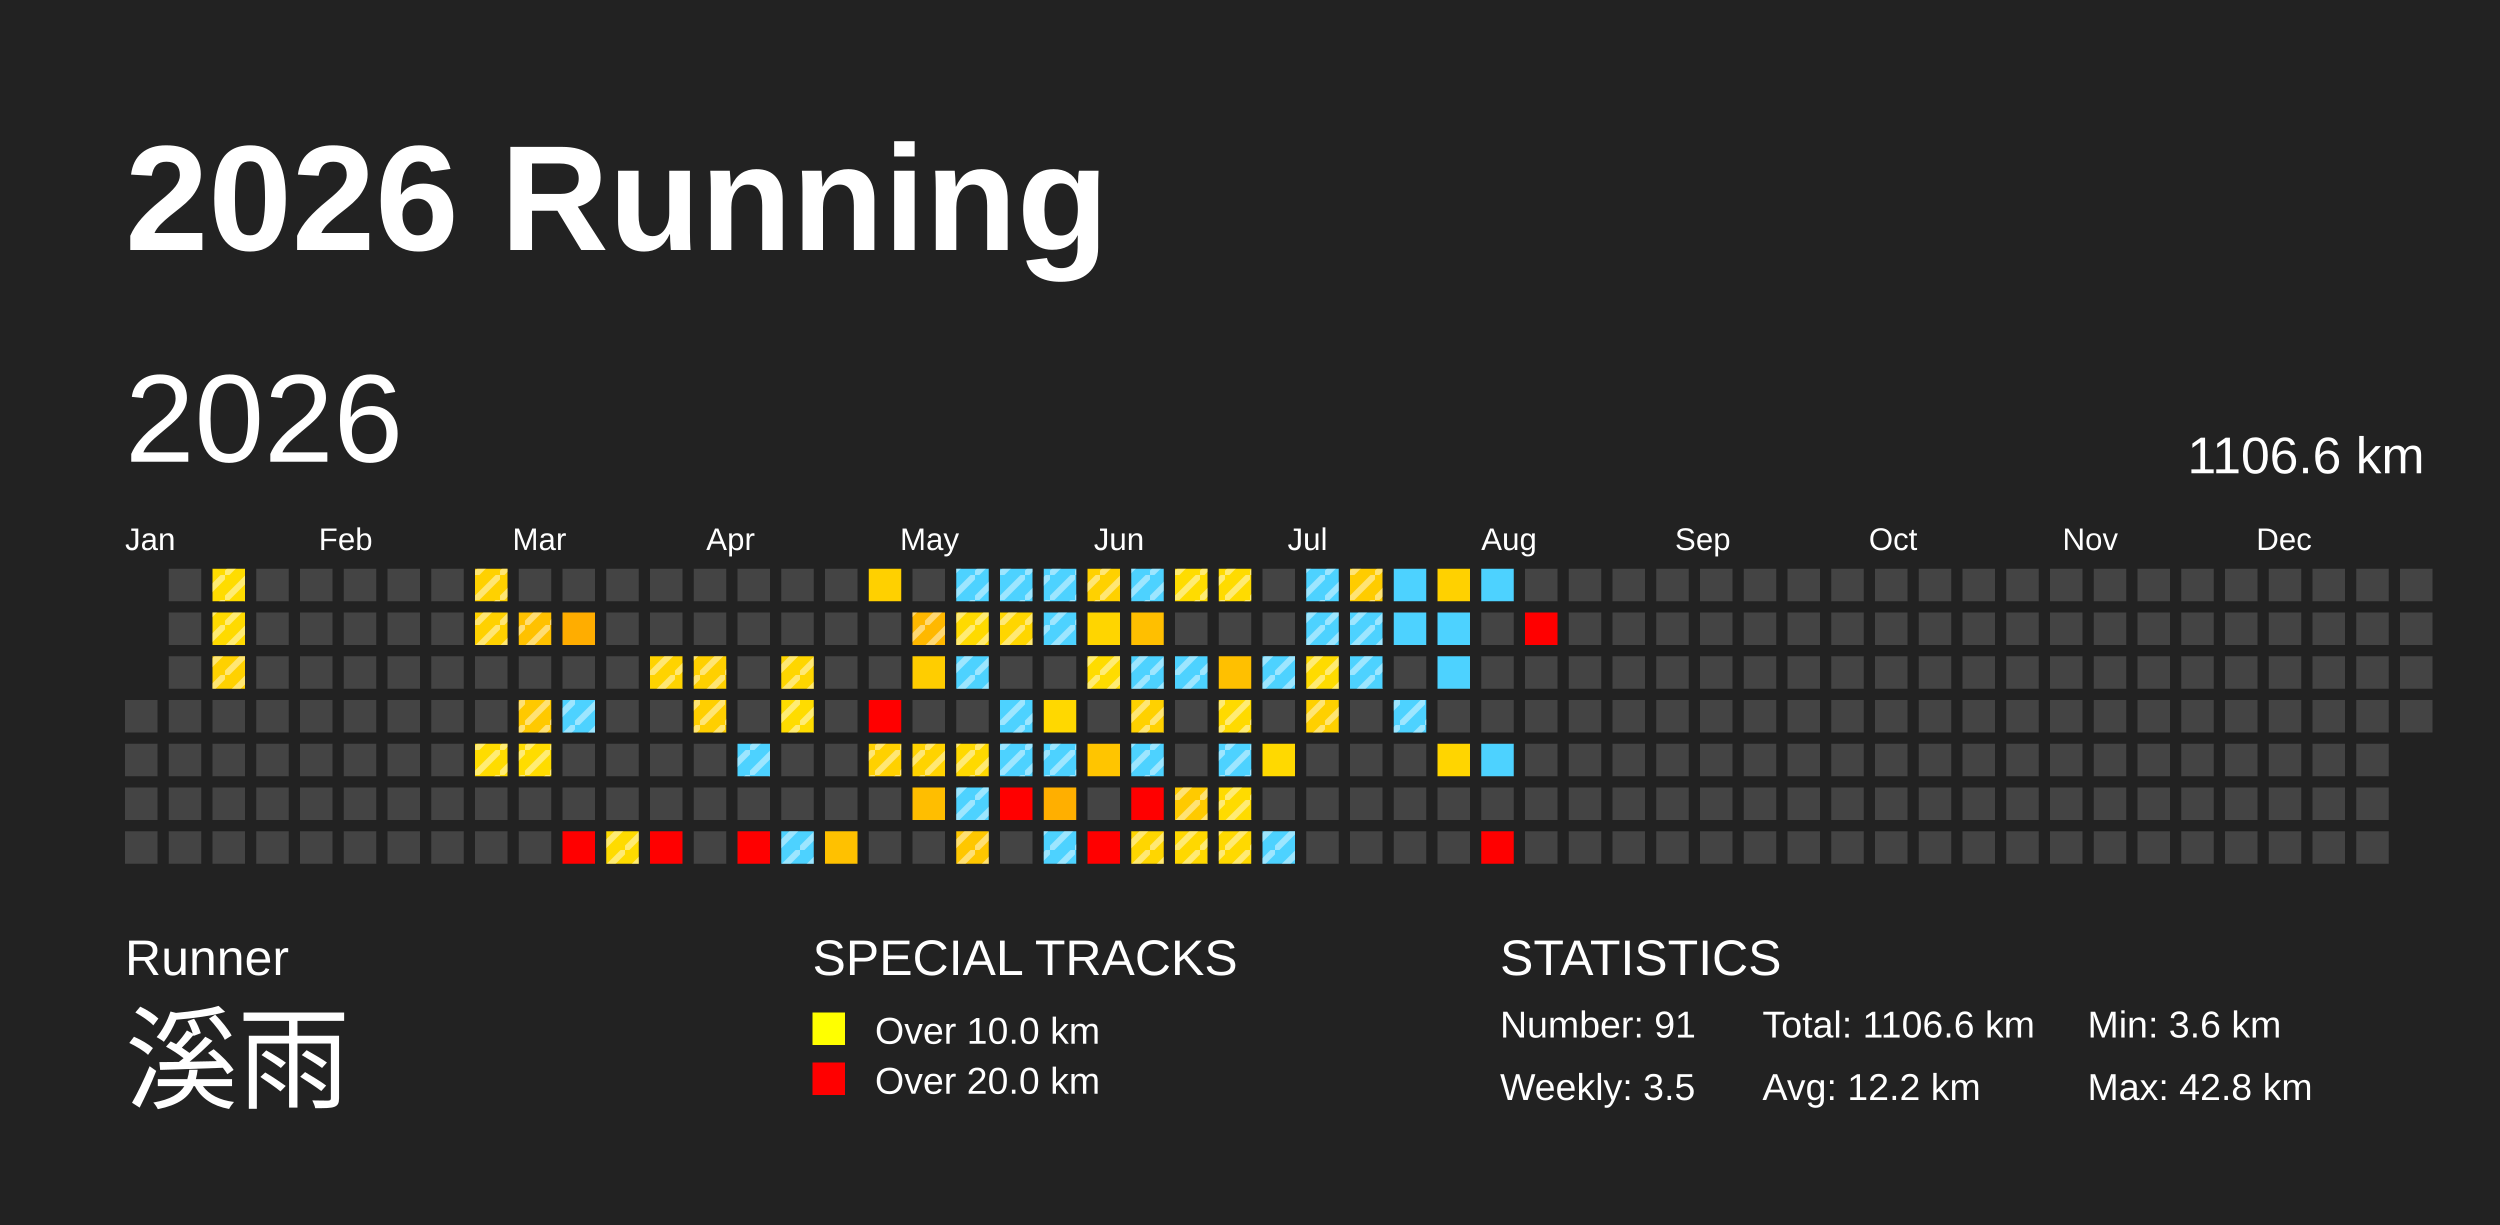
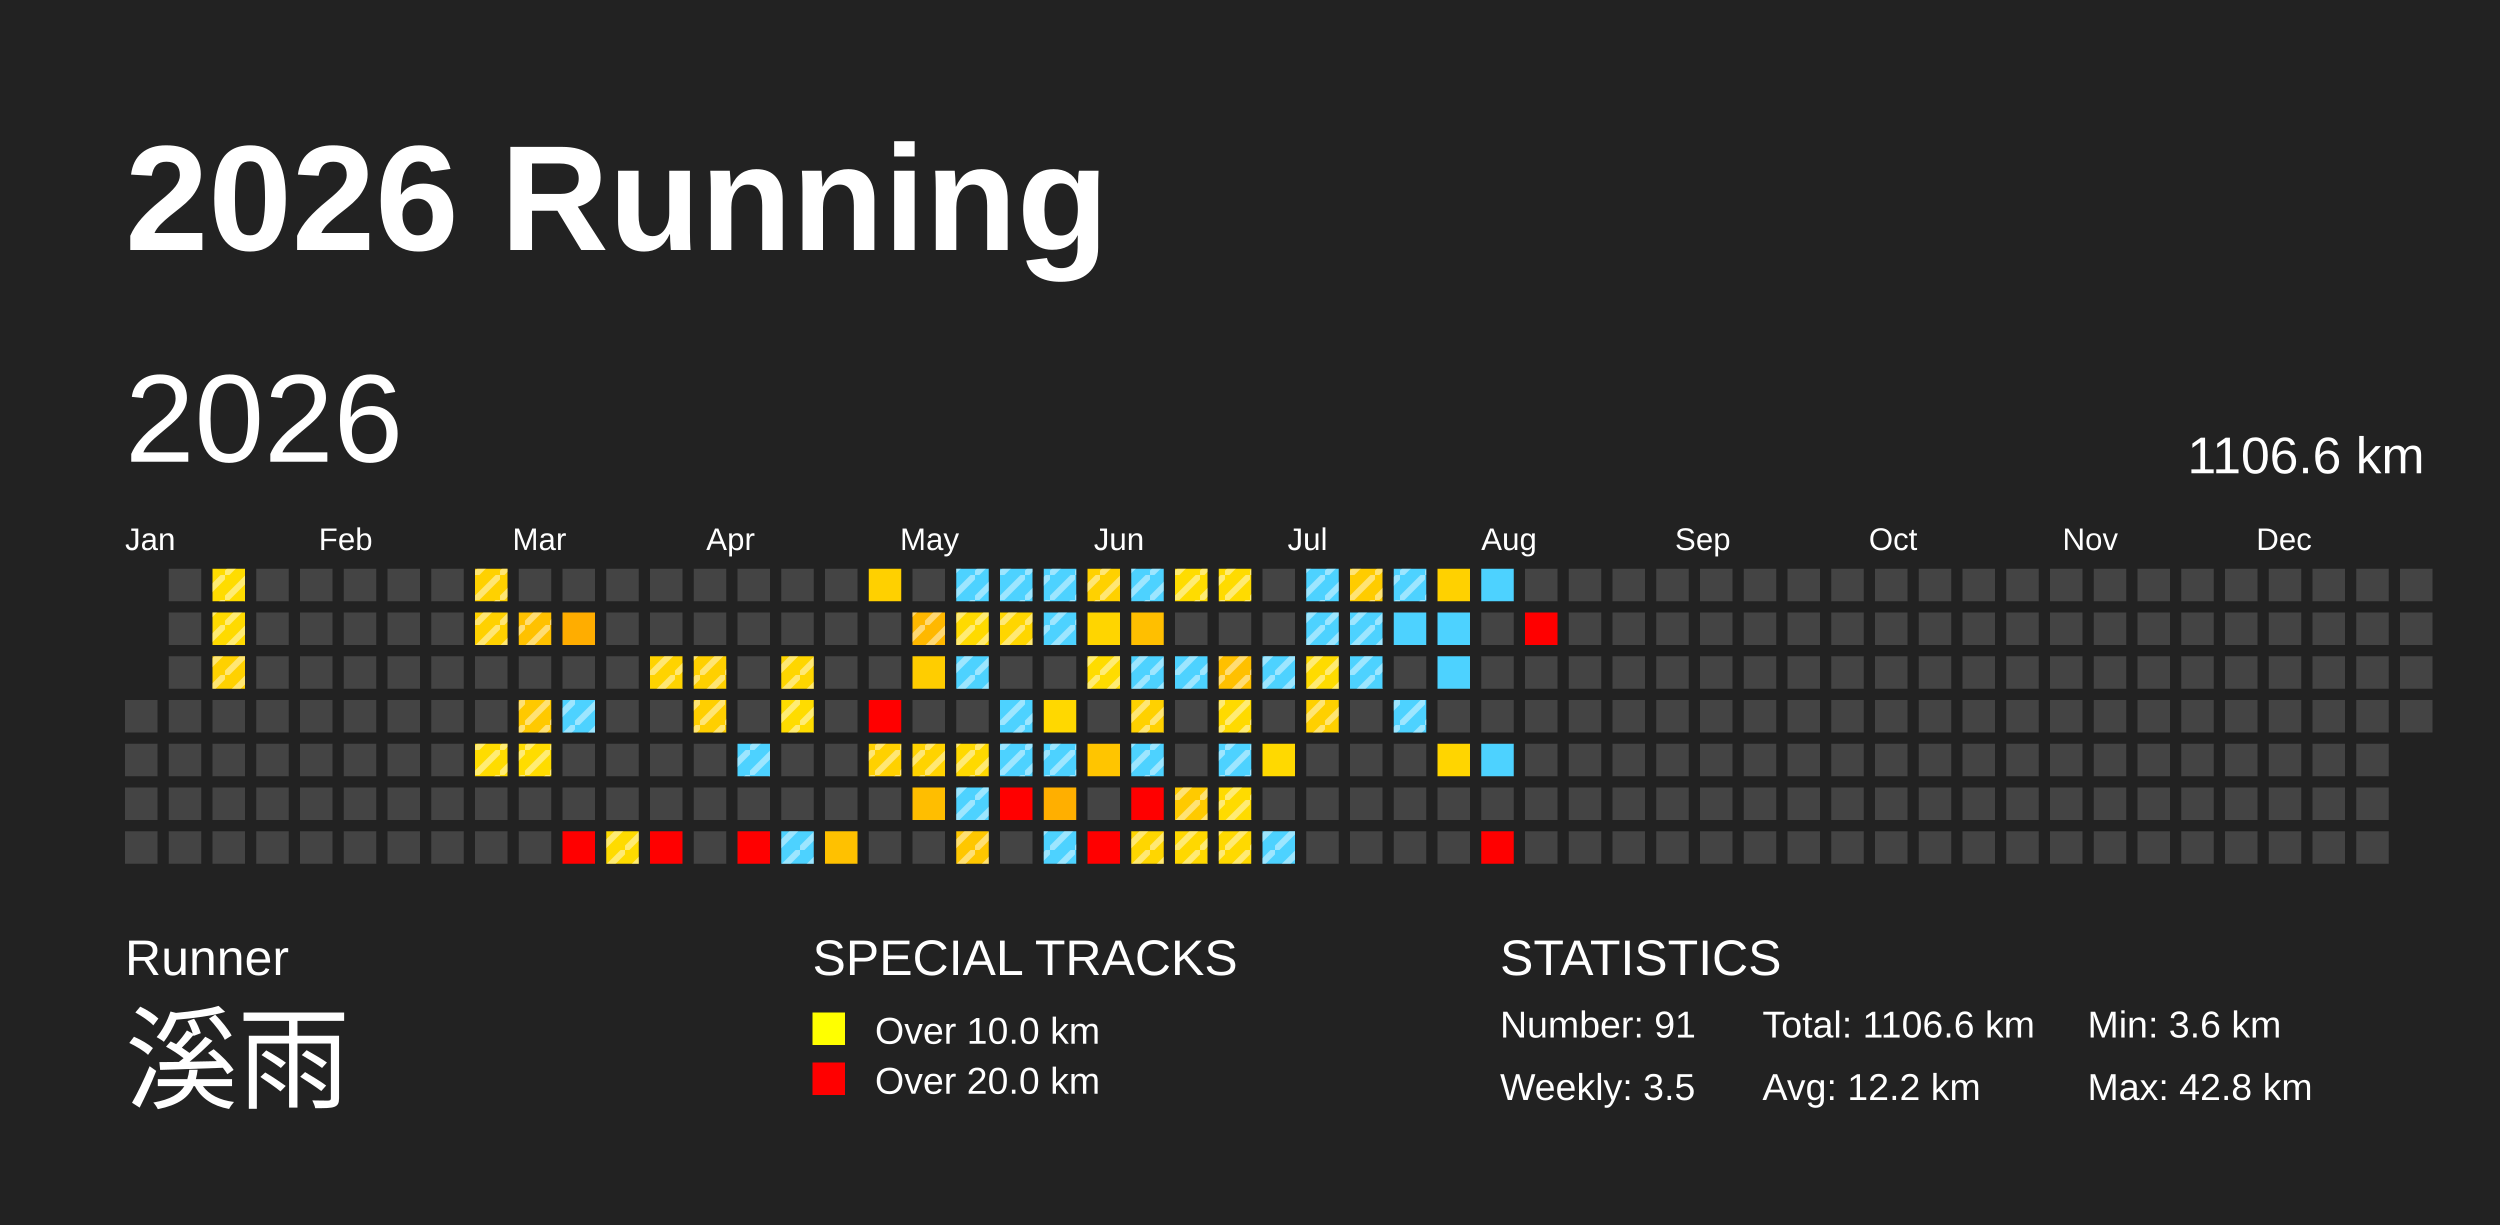
<svg xmlns="http://www.w3.org/2000/svg" baseProfile="full" height="98mm" version="1.1" viewBox="0,0,200,98" width="200mm">
  <defs>
    <pattern height="2" id="indoor-stripe" patternUnits="userSpaceOnUse" width="2">
      <line stroke="white" stroke-opacity="0.45" stroke-width="0.5" x1="0" x2="2" y1="2" y2="0" />
    </pattern>
  </defs>
  <rect fill="#222222" height="98" width="200" x="0" y="0" />
  <text fill="#FFFFFF" style="font-size:12px; font-family:Arial; font-weight:bold;" x="10" y="20">2026 Running</text>
  <text fill="#FFFFFF" style="font-size:4px; font-family:Arial" x="10" y="78">Runner</text>
  <text fill="#FFFFFF" style="font-size:9px; font-family:Arial" x="10" y="88">溪雨</text>
  <text fill="#FFFFFF" style="font-size:4px; font-family:Arial" x="65" y="78">SPECIAL TRACKS</text>
  <rect fill="yellow" height="2.6" width="2.6" x="65" y="81" />
  <text fill="#FFFFFF" style="font-size:3px; font-family:Arial" x="70" y="83.5">Over 10.0 km</text>
  <rect fill="red" height="2.6" width="2.6" x="65" y="85" />
  <text fill="#FFFFFF" style="font-size:3px; font-family:Arial" x="70" y="87.5">Over 20.0 km</text>
  <text fill="#FFFFFF" style="font-size:4px; font-family:Arial" x="120" y="78">STATISTICS</text>
  <text fill="#FFFFFF" style="font-size:3px; font-family:Arial" x="120" y="83">Number: 91</text>
  <text fill="#FFFFFF" style="font-size:3px; font-family:Arial" x="120" y="88">Weekly: 3.5</text>
  <text fill="#FFFFFF" style="font-size:3px; font-family:Arial" x="141" y="83">Total: 1106.6 km</text>
  <text fill="#FFFFFF" style="font-size:3px; font-family:Arial" x="141" y="88">Avg: 12.2 km</text>
  <text fill="#FFFFFF" style="font-size:3px; font-family:Arial" x="167" y="83">Min: 3.6 km</text>
  <text fill="#FFFFFF" style="font-size:3px; font-family:Arial" x="167" y="88">Max: 42.8 km</text>
  <text dominant-baseline="hanging" fill="#FFFFFF" style="font-size:10.0px; font-family:Arial;" x="10" y="30">2026</text>
  <text dominant-baseline="hanging" fill="#FFFFFF" style="font-size:4.125px; font-family:Arial;" x="175" y="35">1106.6 km</text>
  <text fill="#FFFFFF" style="font-size:2.5px; font-family:Arial" x="10.0" y="44">Jan</text>
  <text fill="#FFFFFF" style="font-size:2.5px; font-family:Arial" x="25.5" y="44">Feb</text>
  <text fill="#FFFFFF" style="font-size:2.5px; font-family:Arial" x="41.0" y="44">Mar</text>
  <text fill="#FFFFFF" style="font-size:2.5px; font-family:Arial" x="56.5" y="44">Apr</text>
  <text fill="#FFFFFF" style="font-size:2.5px; font-family:Arial" x="72.0" y="44">May</text>
  <text fill="#FFFFFF" style="font-size:2.5px; font-family:Arial" x="87.5" y="44">Jun</text>
  <text fill="#FFFFFF" style="font-size:2.5px; font-family:Arial" x="103.0" y="44">Jul</text>
  <text fill="#FFFFFF" style="font-size:2.5px; font-family:Arial" x="118.5" y="44">Aug</text>
  <text fill="#FFFFFF" style="font-size:2.5px; font-family:Arial" x="134.0" y="44">Sep</text>
  <text fill="#FFFFFF" style="font-size:2.5px; font-family:Arial" x="149.5" y="44">Oct</text>
  <text fill="#FFFFFF" style="font-size:2.5px; font-family:Arial" x="165.0" y="44">Nov</text>
  <text fill="#FFFFFF" style="font-size:2.5px; font-family:Arial" x="180.5" y="44">Dec</text>
  <rect fill="#444444" height="2.6" width="2.6" x="10.0" y="56.0" />
  <rect fill="#444444" height="2.6" width="2.6" x="10.0" y="59.5" />
  <rect fill="#444444" height="2.6" width="2.6" x="10.0" y="63.0" />
  <rect fill="#444444" height="2.6" width="2.6" x="10.0" y="66.5" />
  <rect fill="#444444" height="2.6" width="2.6" x="13.5" y="45.5" />
  <rect fill="#444444" height="2.6" width="2.6" x="13.5" y="49.0" />
  <rect fill="#444444" height="2.6" width="2.6" x="13.5" y="52.5" />
  <rect fill="#444444" height="2.6" width="2.6" x="13.5" y="56.0" />
  <rect fill="#444444" height="2.6" width="2.6" x="13.5" y="59.5" />
  <rect fill="#444444" height="2.6" width="2.6" x="13.5" y="63.0" />
  <rect fill="#444444" height="2.6" width="2.6" x="13.5" y="66.5" />
  <rect fill="#ffdc00" height="2.6" width="2.6" x="17.0" y="45.5" />
  <rect fill="url(#indoor-stripe)" height="2.6" style="pointer-events: none;" width="2.6" x="17.0" y="45.5" />
  <rect fill="#ffda00" height="2.6" width="2.6" x="17.0" y="49.0" />
  <rect fill="url(#indoor-stripe)" height="2.6" style="pointer-events: none;" width="2.6" x="17.0" y="49.0" />
  <rect fill="#ffd100" height="2.6" width="2.6" x="17.0" y="52.5" />
  <rect fill="url(#indoor-stripe)" height="2.6" style="pointer-events: none;" width="2.6" x="17.0" y="52.5" />
  <rect fill="#444444" height="2.6" width="2.6" x="17.0" y="56.0" />
  <rect fill="#444444" height="2.6" width="2.6" x="17.0" y="59.5" />
  <rect fill="#444444" height="2.6" width="2.6" x="17.0" y="63.0" />
  <rect fill="#444444" height="2.6" width="2.6" x="17.0" y="66.5" />
  <rect fill="#444444" height="2.6" width="2.6" x="20.5" y="45.5" />
  <rect fill="#444444" height="2.6" width="2.6" x="20.5" y="49.0" />
  <rect fill="#444444" height="2.6" width="2.6" x="20.5" y="52.5" />
  <rect fill="#444444" height="2.6" width="2.6" x="20.5" y="56.0" />
  <rect fill="#444444" height="2.6" width="2.6" x="20.5" y="59.5" />
  <rect fill="#444444" height="2.6" width="2.6" x="20.5" y="63.0" />
  <rect fill="#444444" height="2.6" width="2.6" x="20.5" y="66.5" />
  <rect fill="#444444" height="2.6" width="2.6" x="24.0" y="45.5" />
  <rect fill="#444444" height="2.6" width="2.6" x="24.0" y="49.0" />
  <rect fill="#444444" height="2.6" width="2.6" x="24.0" y="52.5" />
  <rect fill="#444444" height="2.6" width="2.6" x="24.0" y="56.0" />
  <rect fill="#444444" height="2.6" width="2.6" x="24.0" y="59.5" />
  <rect fill="#444444" height="2.6" width="2.6" x="24.0" y="63.0" />
  <rect fill="#444444" height="2.6" width="2.6" x="24.0" y="66.5" />
  <rect fill="#444444" height="2.6" width="2.6" x="27.5" y="45.5" />
  <rect fill="#444444" height="2.6" width="2.6" x="27.5" y="49.0" />
  <rect fill="#444444" height="2.6" width="2.6" x="27.5" y="52.5" />
  <rect fill="#444444" height="2.6" width="2.6" x="27.5" y="56.0" />
  <rect fill="#444444" height="2.6" width="2.6" x="27.5" y="59.5" />
  <rect fill="#444444" height="2.6" width="2.6" x="27.5" y="63.0" />
  <rect fill="#444444" height="2.6" width="2.6" x="27.5" y="66.5" />
  <rect fill="#444444" height="2.6" width="2.6" x="31.0" y="45.5" />
  <rect fill="#444444" height="2.6" width="2.6" x="31.0" y="49.0" />
  <rect fill="#444444" height="2.6" width="2.6" x="31.0" y="52.5" />
  <rect fill="#444444" height="2.6" width="2.6" x="31.0" y="56.0" />
  <rect fill="#444444" height="2.6" width="2.6" x="31.0" y="59.5" />
  <rect fill="#444444" height="2.6" width="2.6" x="31.0" y="63.0" />
  <rect fill="#444444" height="2.6" width="2.6" x="31.0" y="66.5" />
  <rect fill="#444444" height="2.6" width="2.6" x="34.5" y="45.5" />
  <rect fill="#444444" height="2.6" width="2.6" x="34.5" y="49.0" />
  <rect fill="#444444" height="2.6" width="2.6" x="34.5" y="52.5" />
  <rect fill="#444444" height="2.6" width="2.6" x="34.5" y="56.0" />
  <rect fill="#444444" height="2.6" width="2.6" x="34.5" y="59.5" />
  <rect fill="#444444" height="2.6" width="2.6" x="34.5" y="63.0" />
  <rect fill="#444444" height="2.6" width="2.6" x="34.5" y="66.5" />
  <rect fill="#ffd100" height="2.6" width="2.6" x="38.0" y="45.5" />
  <rect fill="url(#indoor-stripe)" height="2.6" style="pointer-events: none;" width="2.6" x="38.0" y="45.5" />
  <rect fill="#ffd100" height="2.6" width="2.6" x="38.0" y="49.0" />
  <rect fill="url(#indoor-stripe)" height="2.6" style="pointer-events: none;" width="2.6" x="38.0" y="49.0" />
  <rect fill="#444444" height="2.6" width="2.6" x="38.0" y="52.5" />
  <rect fill="#444444" height="2.6" width="2.6" x="38.0" y="56.0" />
  <rect fill="#ffdc00" height="2.6" width="2.6" x="38.0" y="59.5" />
  <rect fill="url(#indoor-stripe)" height="2.6" style="pointer-events: none;" width="2.6" x="38.0" y="59.5" />
  <rect fill="#444444" height="2.6" width="2.6" x="38.0" y="63.0" />
  <rect fill="#444444" height="2.6" width="2.6" x="38.0" y="66.5" />
  <rect fill="#444444" height="2.6" width="2.6" x="41.5" y="45.5" />
  <rect fill="#ffc100" height="2.6" width="2.6" x="41.5" y="49.0" />
  <rect fill="url(#indoor-stripe)" height="2.6" style="pointer-events: none;" width="2.6" x="41.5" y="49.0" />
  <rect fill="#444444" height="2.6" width="2.6" x="41.5" y="52.5" />
  <rect fill="#ffc900" height="2.6" width="2.6" x="41.5" y="56.0" />
  <rect fill="url(#indoor-stripe)" height="2.6" style="pointer-events: none;" width="2.6" x="41.5" y="56.0" />
  <rect fill="#ffdc00" height="2.6" width="2.6" x="41.5" y="59.5" />
  <rect fill="url(#indoor-stripe)" height="2.6" style="pointer-events: none;" width="2.6" x="41.5" y="59.5" />
  <rect fill="#444444" height="2.6" width="2.6" x="41.5" y="63.0" />
  <rect fill="#444444" height="2.6" width="2.6" x="41.5" y="66.5" />
  <rect fill="#444444" height="2.6" width="2.6" x="45.0" y="45.5" />
  <rect fill="#ffad00" height="2.6" width="2.6" x="45.0" y="49.0" />
  <rect fill="#444444" height="2.6" width="2.6" x="45.0" y="52.5" />
  <rect fill="#4dd2ff" height="2.6" width="2.6" x="45.0" y="56.0" />
  <rect fill="url(#indoor-stripe)" height="2.6" style="pointer-events: none;" width="2.6" x="45.0" y="56.0" />
  <rect fill="#444444" height="2.6" width="2.6" x="45.0" y="59.5" />
  <rect fill="#444444" height="2.6" width="2.6" x="45.0" y="63.0" />
  <rect fill="red" height="2.6" width="2.6" x="45.0" y="66.5" />
  <rect fill="#444444" height="2.6" width="2.6" x="48.5" y="45.5" />
  <rect fill="#444444" height="2.6" width="2.6" x="48.5" y="49.0" />
  <rect fill="#444444" height="2.6" width="2.6" x="48.5" y="52.5" />
  <rect fill="#444444" height="2.6" width="2.6" x="48.5" y="56.0" />
  <rect fill="#444444" height="2.6" width="2.6" x="48.5" y="59.5" />
  <rect fill="#444444" height="2.6" width="2.6" x="48.5" y="63.0" />
  <rect fill="#ffdb00" height="2.6" width="2.6" x="48.5" y="66.5" />
  <rect fill="url(#indoor-stripe)" height="2.6" style="pointer-events: none;" width="2.6" x="48.5" y="66.5" />
  <rect fill="#444444" height="2.6" width="2.6" x="52.0" y="45.5" />
  <rect fill="#444444" height="2.6" width="2.6" x="52.0" y="49.0" />
  <rect fill="#ffd300" height="2.6" width="2.6" x="52.0" y="52.5" />
  <rect fill="url(#indoor-stripe)" height="2.6" style="pointer-events: none;" width="2.6" x="52.0" y="52.5" />
  <rect fill="#444444" height="2.6" width="2.6" x="52.0" y="56.0" />
  <rect fill="#444444" height="2.6" width="2.6" x="52.0" y="59.5" />
  <rect fill="#444444" height="2.6" width="2.6" x="52.0" y="63.0" />
  <rect fill="red" height="2.6" width="2.6" x="52.0" y="66.5" />
  <rect fill="#444444" height="2.6" width="2.6" x="55.5" y="45.5" />
  <rect fill="#444444" height="2.6" width="2.6" x="55.5" y="49.0" />
  <rect fill="#ffd000" height="2.6" width="2.6" x="55.5" y="52.5" />
  <rect fill="url(#indoor-stripe)" height="2.6" style="pointer-events: none;" width="2.6" x="55.5" y="52.5" />
  <rect fill="#ffcf00" height="2.6" width="2.6" x="55.5" y="56.0" />
  <rect fill="url(#indoor-stripe)" height="2.6" style="pointer-events: none;" width="2.6" x="55.5" y="56.0" />
  <rect fill="#444444" height="2.6" width="2.6" x="55.5" y="59.5" />
  <rect fill="#444444" height="2.6" width="2.6" x="55.5" y="63.0" />
  <rect fill="#444444" height="2.6" width="2.6" x="55.5" y="66.5" />
  <rect fill="#444444" height="2.6" width="2.6" x="59.0" y="45.5" />
  <rect fill="#444444" height="2.6" width="2.6" x="59.0" y="49.0" />
  <rect fill="#444444" height="2.6" width="2.6" x="59.0" y="52.5" />
  <rect fill="#444444" height="2.6" width="2.6" x="59.0" y="56.0" />
  <rect fill="#4dd2ff" height="2.6" width="2.6" x="59.0" y="59.5" />
  <rect fill="url(#indoor-stripe)" height="2.6" style="pointer-events: none;" width="2.6" x="59.0" y="59.5" />
  <rect fill="#444444" height="2.6" width="2.6" x="59.0" y="63.0" />
  <rect fill="red" height="2.6" width="2.6" x="59.0" y="66.5" />
  <rect fill="#444444" height="2.6" width="2.6" x="62.5" y="45.5" />
  <rect fill="#444444" height="2.6" width="2.6" x="62.5" y="49.0" />
  <rect fill="#ffd600" height="2.6" width="2.6" x="62.5" y="52.5" />
  <rect fill="url(#indoor-stripe)" height="2.6" style="pointer-events: none;" width="2.6" x="62.5" y="52.5" />
  <rect fill="#ffdc00" height="2.6" width="2.6" x="62.5" y="56.0" />
  <rect fill="url(#indoor-stripe)" height="2.6" style="pointer-events: none;" width="2.6" x="62.5" y="56.0" />
  <rect fill="#444444" height="2.6" width="2.6" x="62.5" y="59.5" />
  <rect fill="#444444" height="2.6" width="2.6" x="62.5" y="63.0" />
  <rect fill="#4dd2ff" height="2.6" width="2.6" x="62.5" y="66.5" />
  <rect fill="url(#indoor-stripe)" height="2.6" style="pointer-events: none;" width="2.6" x="62.5" y="66.5" />
  <rect fill="#444444" height="2.6" width="2.6" x="66.0" y="45.5" />
  <rect fill="#444444" height="2.6" width="2.6" x="66.0" y="49.0" />
  <rect fill="#444444" height="2.6" width="2.6" x="66.0" y="52.5" />
  <rect fill="#444444" height="2.6" width="2.6" x="66.0" y="56.0" />
  <rect fill="#444444" height="2.6" width="2.6" x="66.0" y="59.5" />
  <rect fill="#444444" height="2.6" width="2.6" x="66.0" y="63.0" />
  <rect fill="#ffc100" height="2.6" width="2.6" x="66.0" y="66.5" />
  <rect fill="#ffd000" height="2.6" width="2.6" x="69.5" y="45.5" />
  <rect fill="#444444" height="2.6" width="2.6" x="69.5" y="49.0" />
  <rect fill="#444444" height="2.6" width="2.6" x="69.5" y="52.5" />
  <rect fill="red" height="2.6" width="2.6" x="69.5" y="56.0" />
  <rect fill="#ffd100" height="2.6" width="2.6" x="69.5" y="59.5" />
  <rect fill="url(#indoor-stripe)" height="2.6" style="pointer-events: none;" width="2.6" x="69.5" y="59.5" />
  <rect fill="#444444" height="2.6" width="2.6" x="69.5" y="63.0" />
  <rect fill="#444444" height="2.6" width="2.6" x="69.5" y="66.5" />
  <rect fill="#444444" height="2.6" width="2.6" x="73.0" y="45.5" />
  <rect fill="#ffb800" height="2.6" width="2.6" x="73.0" y="49.0" />
  <rect fill="url(#indoor-stripe)" height="2.6" style="pointer-events: none;" width="2.6" x="73.0" y="49.0" />
  <rect fill="#ffcd00" height="2.6" width="2.6" x="73.0" y="52.5" />
  <rect fill="#444444" height="2.6" width="2.6" x="73.0" y="56.0" />
  <rect fill="#ffd300" height="2.6" width="2.6" x="73.0" y="59.5" />
  <rect fill="url(#indoor-stripe)" height="2.6" style="pointer-events: none;" width="2.6" x="73.0" y="59.5" />
  <rect fill="#ffbe00" height="2.6" width="2.6" x="73.0" y="63.0" />
  <rect fill="#444444" height="2.6" width="2.6" x="73.0" y="66.5" />
  <rect fill="#4dd2ff" height="2.6" width="2.6" x="76.5" y="45.5" />
  <rect fill="url(#indoor-stripe)" height="2.6" style="pointer-events: none;" width="2.6" x="76.5" y="45.5" />
  <rect fill="#ffda00" height="2.6" width="2.6" x="76.5" y="49.0" />
  <rect fill="url(#indoor-stripe)" height="2.6" style="pointer-events: none;" width="2.6" x="76.5" y="49.0" />
  <rect fill="#4dd2ff" height="2.6" width="2.6" x="76.5" y="52.5" />
  <rect fill="url(#indoor-stripe)" height="2.6" style="pointer-events: none;" width="2.6" x="76.5" y="52.5" />
  <rect fill="#444444" height="2.6" width="2.6" x="76.5" y="56.0" />
  <rect fill="#ffd900" height="2.6" width="2.6" x="76.5" y="59.5" />
  <rect fill="url(#indoor-stripe)" height="2.6" style="pointer-events: none;" width="2.6" x="76.5" y="59.5" />
  <rect fill="#4dd2ff" height="2.6" width="2.6" x="76.5" y="63.0" />
  <rect fill="url(#indoor-stripe)" height="2.6" style="pointer-events: none;" width="2.6" x="76.5" y="63.0" />
  <rect fill="#ffc700" height="2.6" width="2.6" x="76.5" y="66.5" />
  <rect fill="url(#indoor-stripe)" height="2.6" style="pointer-events: none;" width="2.6" x="76.5" y="66.5" />
  <rect fill="#4dd2ff" height="2.6" width="2.6" x="80.0" y="45.5" />
  <rect fill="url(#indoor-stripe)" height="2.6" style="pointer-events: none;" width="2.6" x="80.0" y="45.5" />
  <rect fill="#ffd600" height="2.6" width="2.6" x="80.0" y="49.0" />
  <rect fill="url(#indoor-stripe)" height="2.6" style="pointer-events: none;" width="2.6" x="80.0" y="49.0" />
  <rect fill="#444444" height="2.6" width="2.6" x="80.0" y="52.5" />
  <rect fill="#4dd2ff" height="2.6" width="2.6" x="80.0" y="56.0" />
  <rect fill="url(#indoor-stripe)" height="2.6" style="pointer-events: none;" width="2.6" x="80.0" y="56.0" />
  <rect fill="#4dd2ff" height="2.6" width="2.6" x="80.0" y="59.5" />
  <rect fill="url(#indoor-stripe)" height="2.6" style="pointer-events: none;" width="2.6" x="80.0" y="59.5" />
  <rect fill="red" height="2.6" width="2.6" x="80.0" y="63.0" />
  <rect fill="#444444" height="2.6" width="2.6" x="80.0" y="66.5" />
  <rect fill="#4dd2ff" height="2.6" width="2.6" x="83.5" y="45.5" />
  <rect fill="url(#indoor-stripe)" height="2.6" style="pointer-events: none;" width="2.6" x="83.5" y="45.5" />
  <rect fill="#4dd2ff" height="2.6" width="2.6" x="83.5" y="49.0" />
  <rect fill="url(#indoor-stripe)" height="2.6" style="pointer-events: none;" width="2.6" x="83.5" y="49.0" />
  <rect fill="#444444" height="2.6" width="2.6" x="83.5" y="52.5" />
  <rect fill="#ffd800" height="2.6" width="2.6" x="83.5" y="56.0" />
  <rect fill="#4dd2ff" height="2.6" width="2.6" x="83.5" y="59.5" />
  <rect fill="url(#indoor-stripe)" height="2.6" style="pointer-events: none;" width="2.6" x="83.5" y="59.5" />
  <rect fill="#ffaf00" height="2.6" width="2.6" x="83.5" y="63.0" />
  <rect fill="#4dd2ff" height="2.6" width="2.6" x="83.5" y="66.5" />
  <rect fill="url(#indoor-stripe)" height="2.6" style="pointer-events: none;" width="2.6" x="83.5" y="66.5" />
  <rect fill="#ffd100" height="2.6" width="2.6" x="87.0" y="45.5" />
  <rect fill="url(#indoor-stripe)" height="2.6" style="pointer-events: none;" width="2.6" x="87.0" y="45.5" />
  <rect fill="#ffd500" height="2.6" width="2.6" x="87.0" y="49.0" />
  <rect fill="#ffdc00" height="2.6" width="2.6" x="87.0" y="52.5" />
  <rect fill="url(#indoor-stripe)" height="2.6" style="pointer-events: none;" width="2.6" x="87.0" y="52.5" />
  <rect fill="#444444" height="2.6" width="2.6" x="87.0" y="56.0" />
  <rect fill="#ffc500" height="2.6" width="2.6" x="87.0" y="59.5" />
  <rect fill="#444444" height="2.6" width="2.6" x="87.0" y="63.0" />
  <rect fill="red" height="2.6" width="2.6" x="87.0" y="66.5" />
  <rect fill="#4dd2ff" height="2.6" width="2.6" x="90.5" y="45.5" />
  <rect fill="url(#indoor-stripe)" height="2.6" style="pointer-events: none;" width="2.6" x="90.5" y="45.5" />
  <rect fill="#ffbf00" height="2.6" width="2.6" x="90.5" y="49.0" />
  <rect fill="#4dd2ff" height="2.6" width="2.6" x="90.5" y="52.5" />
  <rect fill="url(#indoor-stripe)" height="2.6" style="pointer-events: none;" width="2.6" x="90.5" y="52.5" />
  <rect fill="#ffd100" height="2.6" width="2.6" x="90.5" y="56.0" />
  <rect fill="url(#indoor-stripe)" height="2.6" style="pointer-events: none;" width="2.6" x="90.5" y="56.0" />
  <rect fill="#4dd2ff" height="2.6" width="2.6" x="90.5" y="59.5" />
  <rect fill="url(#indoor-stripe)" height="2.6" style="pointer-events: none;" width="2.6" x="90.5" y="59.5" />
  <rect fill="red" height="2.6" width="2.6" x="90.5" y="63.0" />
  <rect fill="#ffd600" height="2.6" width="2.6" x="90.5" y="66.5" />
  <rect fill="url(#indoor-stripe)" height="2.6" style="pointer-events: none;" width="2.6" x="90.5" y="66.5" />
  <rect fill="#ffdc00" height="2.6" width="2.6" x="94.0" y="45.5" />
  <rect fill="url(#indoor-stripe)" height="2.6" style="pointer-events: none;" width="2.6" x="94.0" y="45.5" />
  <rect fill="#444444" height="2.6" width="2.6" x="94.0" y="49.0" />
  <rect fill="#4dd2ff" height="2.6" width="2.6" x="94.0" y="52.5" />
  <rect fill="url(#indoor-stripe)" height="2.6" style="pointer-events: none;" width="2.6" x="94.0" y="52.5" />
  <rect fill="#444444" height="2.6" width="2.6" x="94.0" y="56.0" />
  <rect fill="#444444" height="2.6" width="2.6" x="94.0" y="59.5" />
  <rect fill="#ffca00" height="2.6" width="2.6" x="94.0" y="63.0" />
  <rect fill="url(#indoor-stripe)" height="2.6" style="pointer-events: none;" width="2.6" x="94.0" y="63.0" />
  <rect fill="#ffd800" height="2.6" width="2.6" x="94.0" y="66.5" />
  <rect fill="url(#indoor-stripe)" height="2.6" style="pointer-events: none;" width="2.6" x="94.0" y="66.5" />
  <rect fill="#ffdb00" height="2.6" width="2.6" x="97.5" y="45.5" />
  <rect fill="url(#indoor-stripe)" height="2.6" style="pointer-events: none;" width="2.6" x="97.5" y="45.5" />
  <rect fill="#444444" height="2.6" width="2.6" x="97.5" y="49.0" />
  <rect fill="#ffc000" height="2.6" width="2.6" x="97.5" y="52.5" />
+   <rect fill="url(#indoor-stripe)" height="2.6" style="pointer-events: none;" width="2.6" x="97.5" y="52.5" />
  <rect fill="#ffda00" height="2.6" width="2.6" x="97.5" y="56.0" />
  <rect fill="url(#indoor-stripe)" height="2.6" style="pointer-events: none;" width="2.6" x="97.5" y="56.0" />
  <rect fill="#4dd2ff" height="2.6" width="2.6" x="97.5" y="59.5" />
  <rect fill="url(#indoor-stripe)" height="2.6" style="pointer-events: none;" width="2.6" x="97.5" y="59.5" />
  <rect fill="#ffdb00" height="2.6" width="2.6" x="97.5" y="63.0" />
  <rect fill="url(#indoor-stripe)" height="2.6" style="pointer-events: none;" width="2.6" x="97.5" y="63.0" />
  <rect fill="#ffd900" height="2.6" width="2.6" x="97.5" y="66.5" />
  <rect fill="url(#indoor-stripe)" height="2.6" style="pointer-events: none;" width="2.6" x="97.5" y="66.5" />
  <rect fill="#444444" height="2.6" width="2.6" x="101.0" y="45.5" />
  <rect fill="#444444" height="2.6" width="2.6" x="101.0" y="49.0" />
  <rect fill="#4dd2ff" height="2.6" width="2.6" x="101.0" y="52.5" />
  <rect fill="url(#indoor-stripe)" height="2.6" style="pointer-events: none;" width="2.6" x="101.0" y="52.5" />
  <rect fill="#444444" height="2.6" width="2.6" x="101.0" y="56.0" />
  <rect fill="#ffd900" height="2.6" width="2.6" x="101.0" y="59.5" />
  <rect fill="#444444" height="2.6" width="2.6" x="101.0" y="63.0" />
  <rect fill="#4dd2ff" height="2.6" width="2.6" x="101.0" y="66.5" />
  <rect fill="url(#indoor-stripe)" height="2.6" style="pointer-events: none;" width="2.6" x="101.0" y="66.5" />
  <rect fill="#4dd2ff" height="2.6" width="2.6" x="104.5" y="45.5" />
  <rect fill="url(#indoor-stripe)" height="2.6" style="pointer-events: none;" width="2.6" x="104.5" y="45.5" />
  <rect fill="#4dd2ff" height="2.6" width="2.6" x="104.5" y="49.0" />
  <rect fill="url(#indoor-stripe)" height="2.6" style="pointer-events: none;" width="2.6" x="104.5" y="49.0" />
  <rect fill="#ffdb00" height="2.6" width="2.6" x="104.5" y="52.5" />
  <rect fill="url(#indoor-stripe)" height="2.6" style="pointer-events: none;" width="2.6" x="104.5" y="52.5" />
  <rect fill="#ffd000" height="2.6" width="2.6" x="104.5" y="56.0" />
  <rect fill="url(#indoor-stripe)" height="2.6" style="pointer-events: none;" width="2.6" x="104.5" y="56.0" />
  <rect fill="#444444" height="2.6" width="2.6" x="104.5" y="59.5" />
  <rect fill="#444444" height="2.6" width="2.6" x="104.5" y="63.0" />
  <rect fill="#444444" height="2.6" width="2.6" x="104.5" y="66.5" />
  <rect fill="#ffcc00" height="2.6" width="2.6" x="108.0" y="45.5" />
  <rect fill="url(#indoor-stripe)" height="2.6" style="pointer-events: none;" width="2.6" x="108.0" y="45.5" />
  <rect fill="#4dd2ff" height="2.6" width="2.6" x="108.0" y="49.0" />
  <rect fill="url(#indoor-stripe)" height="2.6" style="pointer-events: none;" width="2.6" x="108.0" y="49.0" />
  <rect fill="#4dd2ff" height="2.6" width="2.6" x="108.0" y="52.5" />
  <rect fill="url(#indoor-stripe)" height="2.6" style="pointer-events: none;" width="2.6" x="108.0" y="52.5" />
  <rect fill="#444444" height="2.6" width="2.6" x="108.0" y="56.0" />
  <rect fill="#444444" height="2.6" width="2.6" x="108.0" y="59.5" />
  <rect fill="#444444" height="2.6" width="2.6" x="108.0" y="63.0" />
  <rect fill="#444444" height="2.6" width="2.6" x="108.0" y="66.5" />
  <rect fill="#4dd2ff" height="2.6" width="2.6" x="111.5" y="45.5" />
+   <rect fill="url(#indoor-stripe)" height="2.6" style="pointer-events: none;" width="2.6" x="111.5" y="45.5" />
  <rect fill="#4dd2ff" height="2.6" width="2.6" x="111.5" y="49.0" />
  <rect fill="#444444" height="2.6" width="2.6" x="111.5" y="52.5" />
  <rect fill="#4dd2ff" height="2.6" width="2.6" x="111.5" y="56.0" />
  <rect fill="url(#indoor-stripe)" height="2.6" style="pointer-events: none;" width="2.6" x="111.5" y="56.0" />
  <rect fill="#444444" height="2.6" width="2.6" x="111.5" y="59.5" />
  <rect fill="#444444" height="2.6" width="2.6" x="111.5" y="63.0" />
  <rect fill="#444444" height="2.6" width="2.6" x="111.5" y="66.5" />
  <rect fill="#ffd100" height="2.6" width="2.6" x="115.0" y="45.5" />
  <rect fill="#4dd2ff" height="2.6" width="2.6" x="115.0" y="49.0" />
  <rect fill="#4dd2ff" height="2.6" width="2.6" x="115.0" y="52.5" />
  <rect fill="#444444" height="2.6" width="2.6" x="115.0" y="56.0" />
  <rect fill="#ffd500" height="2.6" width="2.6" x="115.0" y="59.5" />
  <rect fill="#444444" height="2.6" width="2.6" x="115.0" y="63.0" />
  <rect fill="#444444" height="2.6" width="2.6" x="115.0" y="66.5" />
  <rect fill="#4dd2ff" height="2.6" width="2.6" x="118.5" y="45.5" />
  <rect fill="#444444" height="2.6" width="2.6" x="118.5" y="49.0" />
  <rect fill="#444444" height="2.6" width="2.6" x="118.5" y="52.5" />
  <rect fill="#444444" height="2.6" width="2.6" x="118.5" y="56.0" />
  <rect fill="#4dd2ff" height="2.6" width="2.6" x="118.5" y="59.5" />
  <rect fill="#444444" height="2.6" width="2.6" x="118.5" y="63.0" />
  <rect fill="red" height="2.6" width="2.6" x="118.5" y="66.5" />
  <rect fill="#444444" height="2.6" width="2.6" x="122.0" y="45.5" />
  <rect fill="red" height="2.6" width="2.6" x="122.0" y="49.0" />
  <rect fill="#444444" height="2.6" width="2.6" x="122.0" y="52.5" />
  <rect fill="#444444" height="2.6" width="2.6" x="122.0" y="56.0" />
  <rect fill="#444444" height="2.6" width="2.6" x="122.0" y="59.5" />
  <rect fill="#444444" height="2.6" width="2.6" x="122.0" y="63.0" />
  <rect fill="#444444" height="2.6" width="2.6" x="122.0" y="66.5" />
  <rect fill="#444444" height="2.6" width="2.6" x="125.5" y="45.5" />
  <rect fill="#444444" height="2.6" width="2.6" x="125.5" y="49.0" />
  <rect fill="#444444" height="2.6" width="2.6" x="125.5" y="52.5" />
  <rect fill="#444444" height="2.6" width="2.6" x="125.5" y="56.0" />
  <rect fill="#444444" height="2.6" width="2.6" x="125.5" y="59.5" />
  <rect fill="#444444" height="2.6" width="2.6" x="125.5" y="63.0" />
  <rect fill="#444444" height="2.6" width="2.6" x="125.5" y="66.5" />
  <rect fill="#444444" height="2.6" width="2.6" x="129.0" y="45.5" />
  <rect fill="#444444" height="2.6" width="2.6" x="129.0" y="49.0" />
  <rect fill="#444444" height="2.6" width="2.6" x="129.0" y="52.5" />
  <rect fill="#444444" height="2.6" width="2.6" x="129.0" y="56.0" />
  <rect fill="#444444" height="2.6" width="2.6" x="129.0" y="59.5" />
  <rect fill="#444444" height="2.6" width="2.6" x="129.0" y="63.0" />
  <rect fill="#444444" height="2.6" width="2.6" x="129.0" y="66.5" />
  <rect fill="#444444" height="2.6" width="2.6" x="132.5" y="45.5" />
  <rect fill="#444444" height="2.6" width="2.6" x="132.5" y="49.0" />
  <rect fill="#444444" height="2.6" width="2.6" x="132.5" y="52.5" />
  <rect fill="#444444" height="2.6" width="2.6" x="132.5" y="56.0" />
  <rect fill="#444444" height="2.6" width="2.6" x="132.5" y="59.5" />
  <rect fill="#444444" height="2.6" width="2.6" x="132.5" y="63.0" />
  <rect fill="#444444" height="2.6" width="2.6" x="132.5" y="66.5" />
  <rect fill="#444444" height="2.6" width="2.6" x="136.0" y="45.5" />
  <rect fill="#444444" height="2.6" width="2.6" x="136.0" y="49.0" />
  <rect fill="#444444" height="2.6" width="2.6" x="136.0" y="52.5" />
  <rect fill="#444444" height="2.6" width="2.6" x="136.0" y="56.0" />
  <rect fill="#444444" height="2.6" width="2.6" x="136.0" y="59.5" />
  <rect fill="#444444" height="2.6" width="2.6" x="136.0" y="63.0" />
  <rect fill="#444444" height="2.6" width="2.6" x="136.0" y="66.5" />
  <rect fill="#444444" height="2.6" width="2.6" x="139.5" y="45.5" />
  <rect fill="#444444" height="2.6" width="2.6" x="139.5" y="49.0" />
  <rect fill="#444444" height="2.6" width="2.6" x="139.5" y="52.5" />
  <rect fill="#444444" height="2.6" width="2.6" x="139.5" y="56.0" />
  <rect fill="#444444" height="2.6" width="2.6" x="139.5" y="59.5" />
  <rect fill="#444444" height="2.6" width="2.6" x="139.5" y="63.0" />
  <rect fill="#444444" height="2.6" width="2.6" x="139.5" y="66.5" />
  <rect fill="#444444" height="2.6" width="2.6" x="143.0" y="45.5" />
  <rect fill="#444444" height="2.6" width="2.6" x="143.0" y="49.0" />
  <rect fill="#444444" height="2.6" width="2.6" x="143.0" y="52.5" />
  <rect fill="#444444" height="2.6" width="2.6" x="143.0" y="56.0" />
  <rect fill="#444444" height="2.6" width="2.6" x="143.0" y="59.5" />
  <rect fill="#444444" height="2.6" width="2.6" x="143.0" y="63.0" />
  <rect fill="#444444" height="2.6" width="2.6" x="143.0" y="66.5" />
  <rect fill="#444444" height="2.6" width="2.6" x="146.5" y="45.5" />
  <rect fill="#444444" height="2.6" width="2.6" x="146.5" y="49.0" />
  <rect fill="#444444" height="2.6" width="2.6" x="146.5" y="52.5" />
  <rect fill="#444444" height="2.6" width="2.6" x="146.5" y="56.0" />
  <rect fill="#444444" height="2.6" width="2.6" x="146.5" y="59.5" />
  <rect fill="#444444" height="2.6" width="2.6" x="146.5" y="63.0" />
  <rect fill="#444444" height="2.6" width="2.6" x="146.5" y="66.5" />
  <rect fill="#444444" height="2.6" width="2.6" x="150.0" y="45.5" />
  <rect fill="#444444" height="2.6" width="2.6" x="150.0" y="49.0" />
  <rect fill="#444444" height="2.6" width="2.6" x="150.0" y="52.5" />
  <rect fill="#444444" height="2.6" width="2.6" x="150.0" y="56.0" />
  <rect fill="#444444" height="2.6" width="2.6" x="150.0" y="59.5" />
  <rect fill="#444444" height="2.6" width="2.6" x="150.0" y="63.0" />
  <rect fill="#444444" height="2.6" width="2.6" x="150.0" y="66.5" />
  <rect fill="#444444" height="2.6" width="2.6" x="153.5" y="45.5" />
  <rect fill="#444444" height="2.6" width="2.6" x="153.5" y="49.0" />
  <rect fill="#444444" height="2.6" width="2.6" x="153.5" y="52.5" />
  <rect fill="#444444" height="2.6" width="2.6" x="153.5" y="56.0" />
  <rect fill="#444444" height="2.6" width="2.6" x="153.5" y="59.5" />
  <rect fill="#444444" height="2.6" width="2.6" x="153.5" y="63.0" />
  <rect fill="#444444" height="2.6" width="2.6" x="153.5" y="66.5" />
  <rect fill="#444444" height="2.6" width="2.6" x="157.0" y="45.5" />
  <rect fill="#444444" height="2.6" width="2.6" x="157.0" y="49.0" />
  <rect fill="#444444" height="2.6" width="2.6" x="157.0" y="52.5" />
  <rect fill="#444444" height="2.6" width="2.6" x="157.0" y="56.0" />
  <rect fill="#444444" height="2.6" width="2.6" x="157.0" y="59.5" />
  <rect fill="#444444" height="2.6" width="2.6" x="157.0" y="63.0" />
  <rect fill="#444444" height="2.6" width="2.6" x="157.0" y="66.5" />
  <rect fill="#444444" height="2.6" width="2.6" x="160.5" y="45.5" />
  <rect fill="#444444" height="2.6" width="2.6" x="160.5" y="49.0" />
  <rect fill="#444444" height="2.6" width="2.6" x="160.5" y="52.5" />
  <rect fill="#444444" height="2.6" width="2.6" x="160.5" y="56.0" />
  <rect fill="#444444" height="2.6" width="2.6" x="160.5" y="59.5" />
  <rect fill="#444444" height="2.6" width="2.6" x="160.5" y="63.0" />
  <rect fill="#444444" height="2.6" width="2.6" x="160.5" y="66.5" />
  <rect fill="#444444" height="2.6" width="2.6" x="164.0" y="45.5" />
  <rect fill="#444444" height="2.6" width="2.6" x="164.0" y="49.0" />
  <rect fill="#444444" height="2.6" width="2.6" x="164.0" y="52.5" />
  <rect fill="#444444" height="2.6" width="2.6" x="164.0" y="56.0" />
  <rect fill="#444444" height="2.6" width="2.6" x="164.0" y="59.5" />
  <rect fill="#444444" height="2.6" width="2.6" x="164.0" y="63.0" />
  <rect fill="#444444" height="2.6" width="2.6" x="164.0" y="66.5" />
  <rect fill="#444444" height="2.6" width="2.6" x="167.5" y="45.5" />
  <rect fill="#444444" height="2.6" width="2.6" x="167.5" y="49.0" />
  <rect fill="#444444" height="2.6" width="2.6" x="167.5" y="52.5" />
  <rect fill="#444444" height="2.6" width="2.6" x="167.5" y="56.0" />
  <rect fill="#444444" height="2.6" width="2.6" x="167.5" y="59.5" />
  <rect fill="#444444" height="2.6" width="2.6" x="167.5" y="63.0" />
  <rect fill="#444444" height="2.6" width="2.6" x="167.5" y="66.5" />
  <rect fill="#444444" height="2.6" width="2.6" x="171.0" y="45.5" />
  <rect fill="#444444" height="2.6" width="2.6" x="171.0" y="49.0" />
  <rect fill="#444444" height="2.6" width="2.6" x="171.0" y="52.5" />
  <rect fill="#444444" height="2.6" width="2.6" x="171.0" y="56.0" />
  <rect fill="#444444" height="2.6" width="2.6" x="171.0" y="59.5" />
  <rect fill="#444444" height="2.6" width="2.6" x="171.0" y="63.0" />
  <rect fill="#444444" height="2.6" width="2.6" x="171.0" y="66.5" />
  <rect fill="#444444" height="2.6" width="2.6" x="174.5" y="45.5" />
  <rect fill="#444444" height="2.6" width="2.6" x="174.5" y="49.0" />
  <rect fill="#444444" height="2.6" width="2.6" x="174.5" y="52.5" />
  <rect fill="#444444" height="2.6" width="2.6" x="174.5" y="56.0" />
  <rect fill="#444444" height="2.6" width="2.6" x="174.5" y="59.5" />
  <rect fill="#444444" height="2.6" width="2.6" x="174.5" y="63.0" />
  <rect fill="#444444" height="2.6" width="2.6" x="174.5" y="66.5" />
  <rect fill="#444444" height="2.6" width="2.6" x="178.0" y="45.5" />
  <rect fill="#444444" height="2.6" width="2.6" x="178.0" y="49.0" />
  <rect fill="#444444" height="2.6" width="2.6" x="178.0" y="52.5" />
  <rect fill="#444444" height="2.6" width="2.6" x="178.0" y="56.0" />
  <rect fill="#444444" height="2.6" width="2.6" x="178.0" y="59.5" />
  <rect fill="#444444" height="2.6" width="2.6" x="178.0" y="63.0" />
  <rect fill="#444444" height="2.6" width="2.6" x="178.0" y="66.5" />
  <rect fill="#444444" height="2.6" width="2.6" x="181.5" y="45.5" />
  <rect fill="#444444" height="2.6" width="2.6" x="181.5" y="49.0" />
  <rect fill="#444444" height="2.6" width="2.6" x="181.5" y="52.5" />
  <rect fill="#444444" height="2.6" width="2.6" x="181.5" y="56.0" />
  <rect fill="#444444" height="2.6" width="2.6" x="181.5" y="59.5" />
  <rect fill="#444444" height="2.6" width="2.6" x="181.5" y="63.0" />
  <rect fill="#444444" height="2.6" width="2.6" x="181.5" y="66.5" />
  <rect fill="#444444" height="2.6" width="2.6" x="185.0" y="45.5" />
  <rect fill="#444444" height="2.6" width="2.6" x="185.0" y="49.0" />
  <rect fill="#444444" height="2.6" width="2.6" x="185.0" y="52.5" />
  <rect fill="#444444" height="2.6" width="2.6" x="185.0" y="56.0" />
  <rect fill="#444444" height="2.6" width="2.6" x="185.0" y="59.5" />
  <rect fill="#444444" height="2.6" width="2.6" x="185.0" y="63.0" />
  <rect fill="#444444" height="2.6" width="2.6" x="185.0" y="66.5" />
  <rect fill="#444444" height="2.6" width="2.6" x="188.5" y="45.5" />
  <rect fill="#444444" height="2.6" width="2.6" x="188.5" y="49.0" />
  <rect fill="#444444" height="2.6" width="2.6" x="188.5" y="52.5" />
  <rect fill="#444444" height="2.6" width="2.6" x="188.5" y="56.0" />
  <rect fill="#444444" height="2.6" width="2.6" x="188.5" y="59.5" />
  <rect fill="#444444" height="2.6" width="2.6" x="188.5" y="63.0" />
  <rect fill="#444444" height="2.6" width="2.6" x="188.5" y="66.5" />
  <rect fill="#444444" height="2.6" width="2.6" x="192.0" y="45.5" />
  <rect fill="#444444" height="2.6" width="2.6" x="192.0" y="49.0" />
  <rect fill="#444444" height="2.6" width="2.6" x="192.0" y="52.5" />
  <rect fill="#444444" height="2.6" width="2.6" x="192.0" y="56.0" />
</svg>
